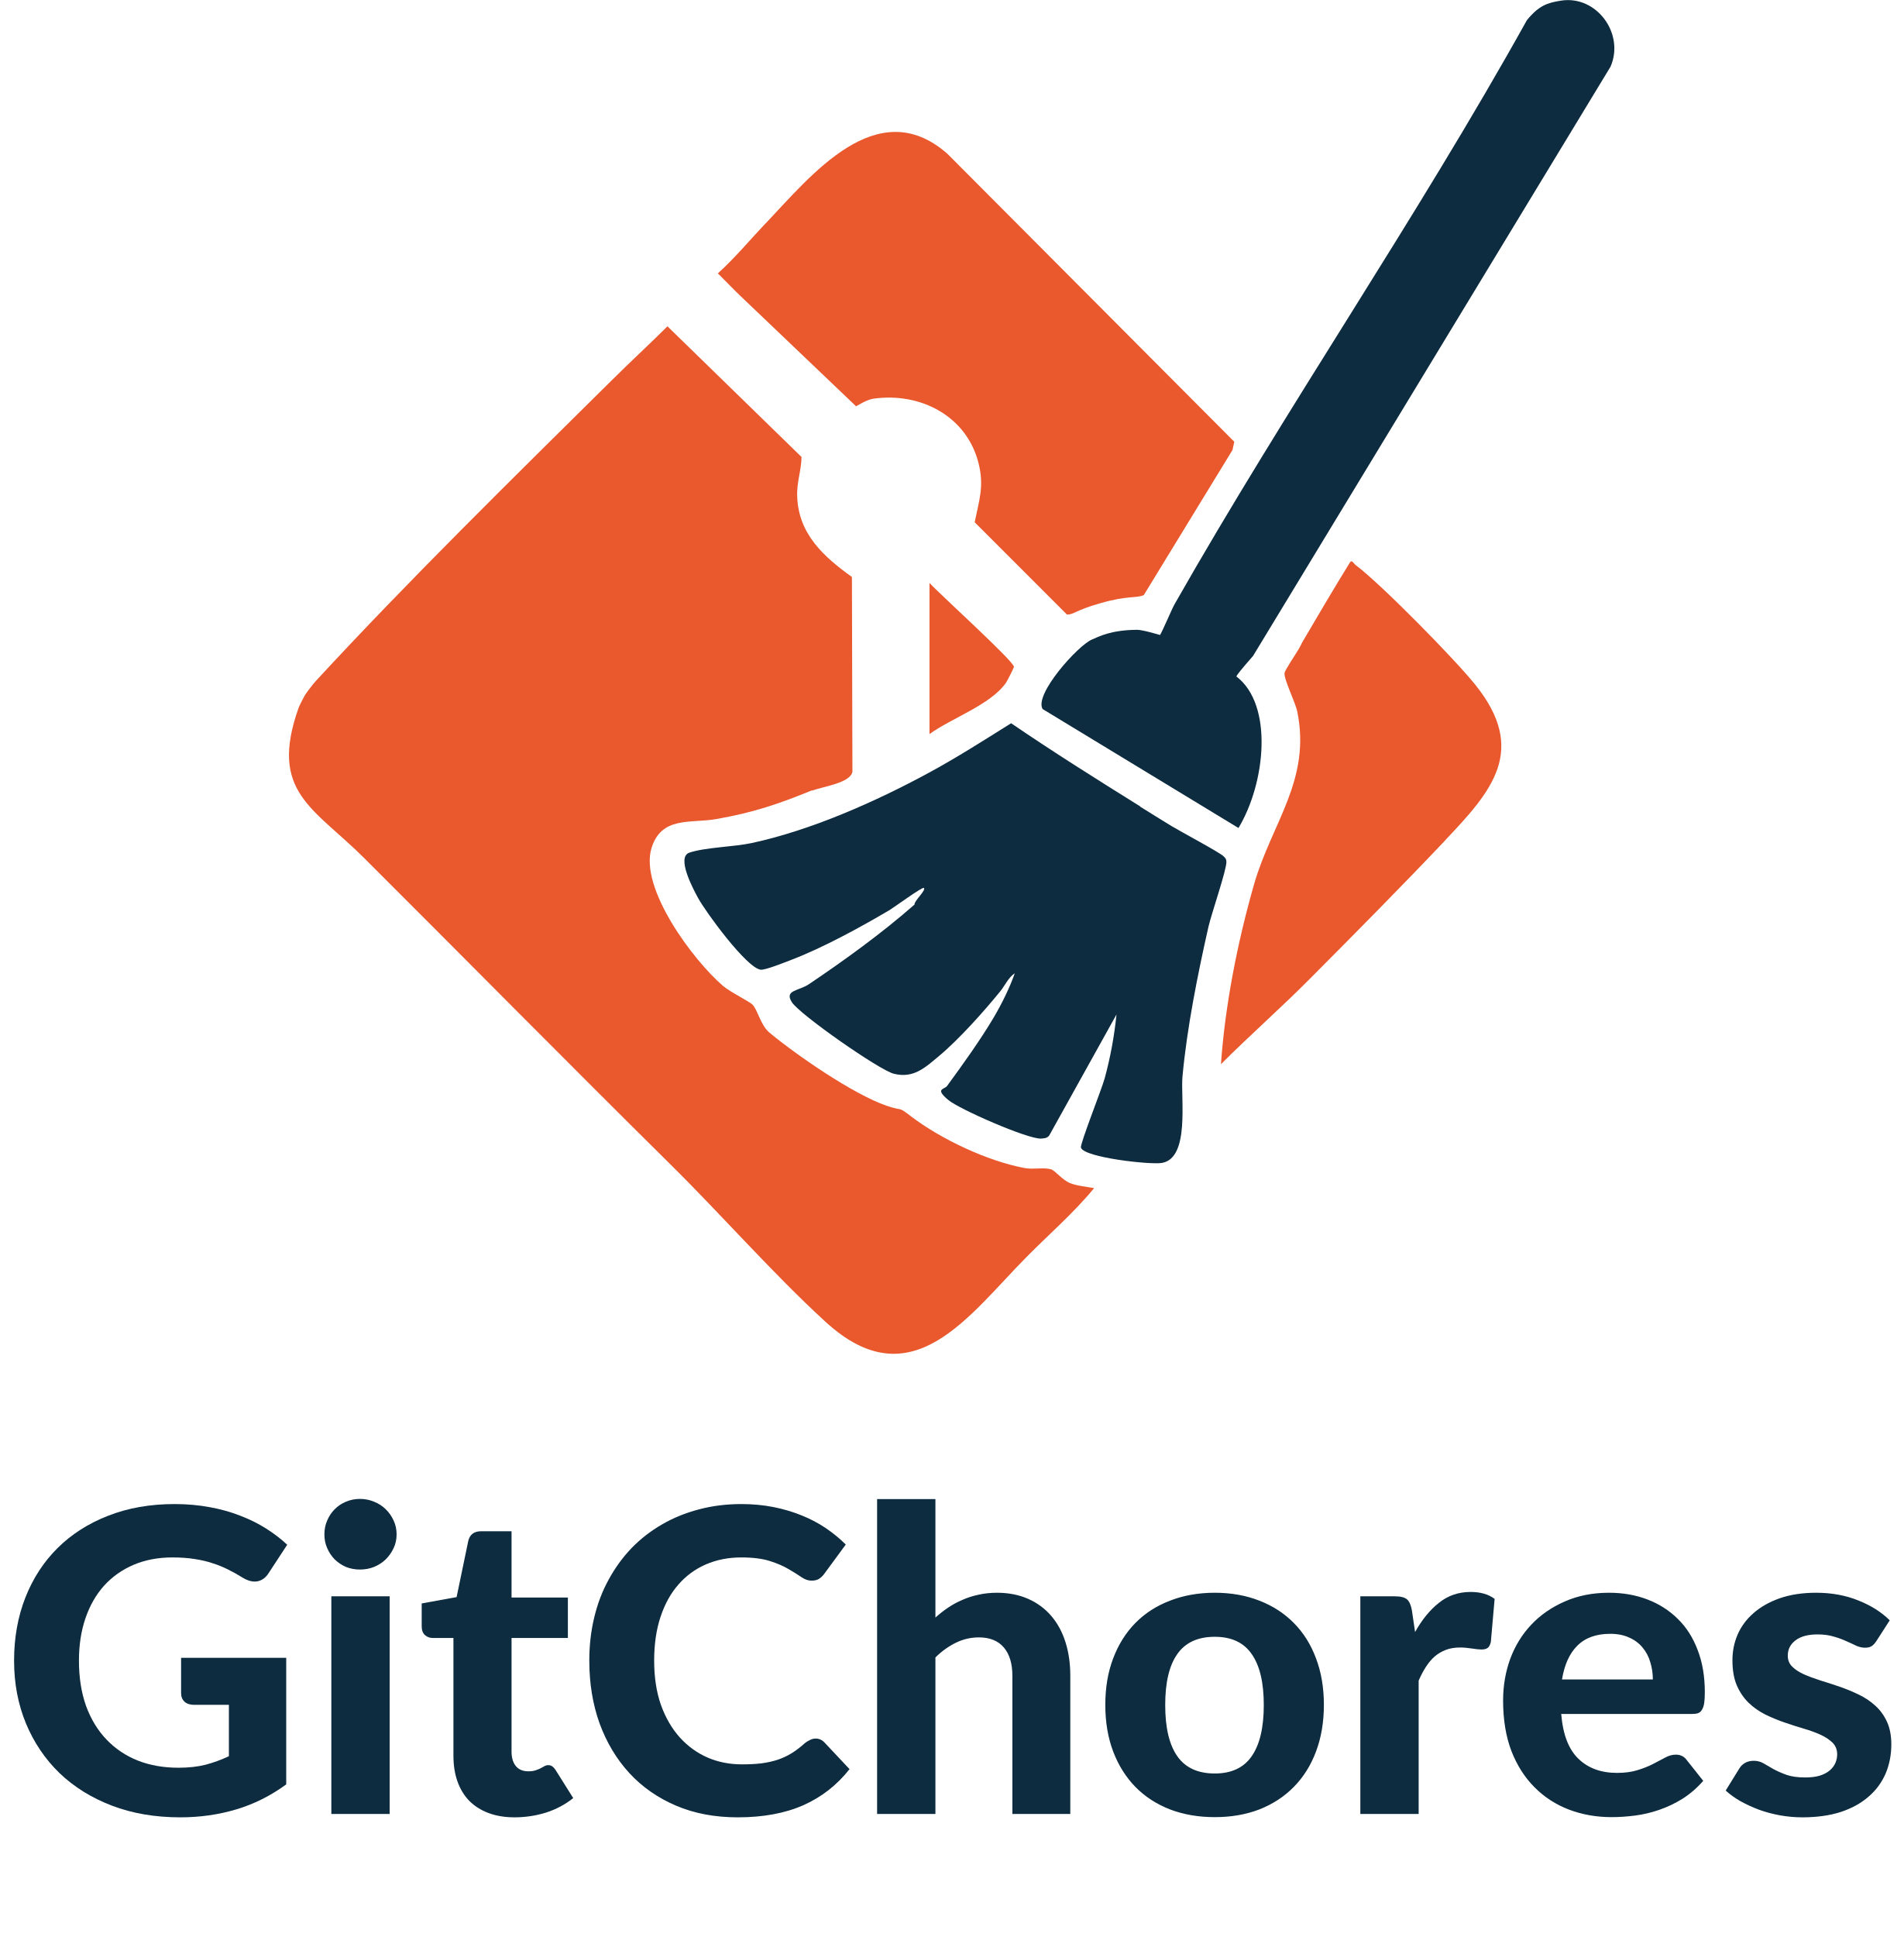
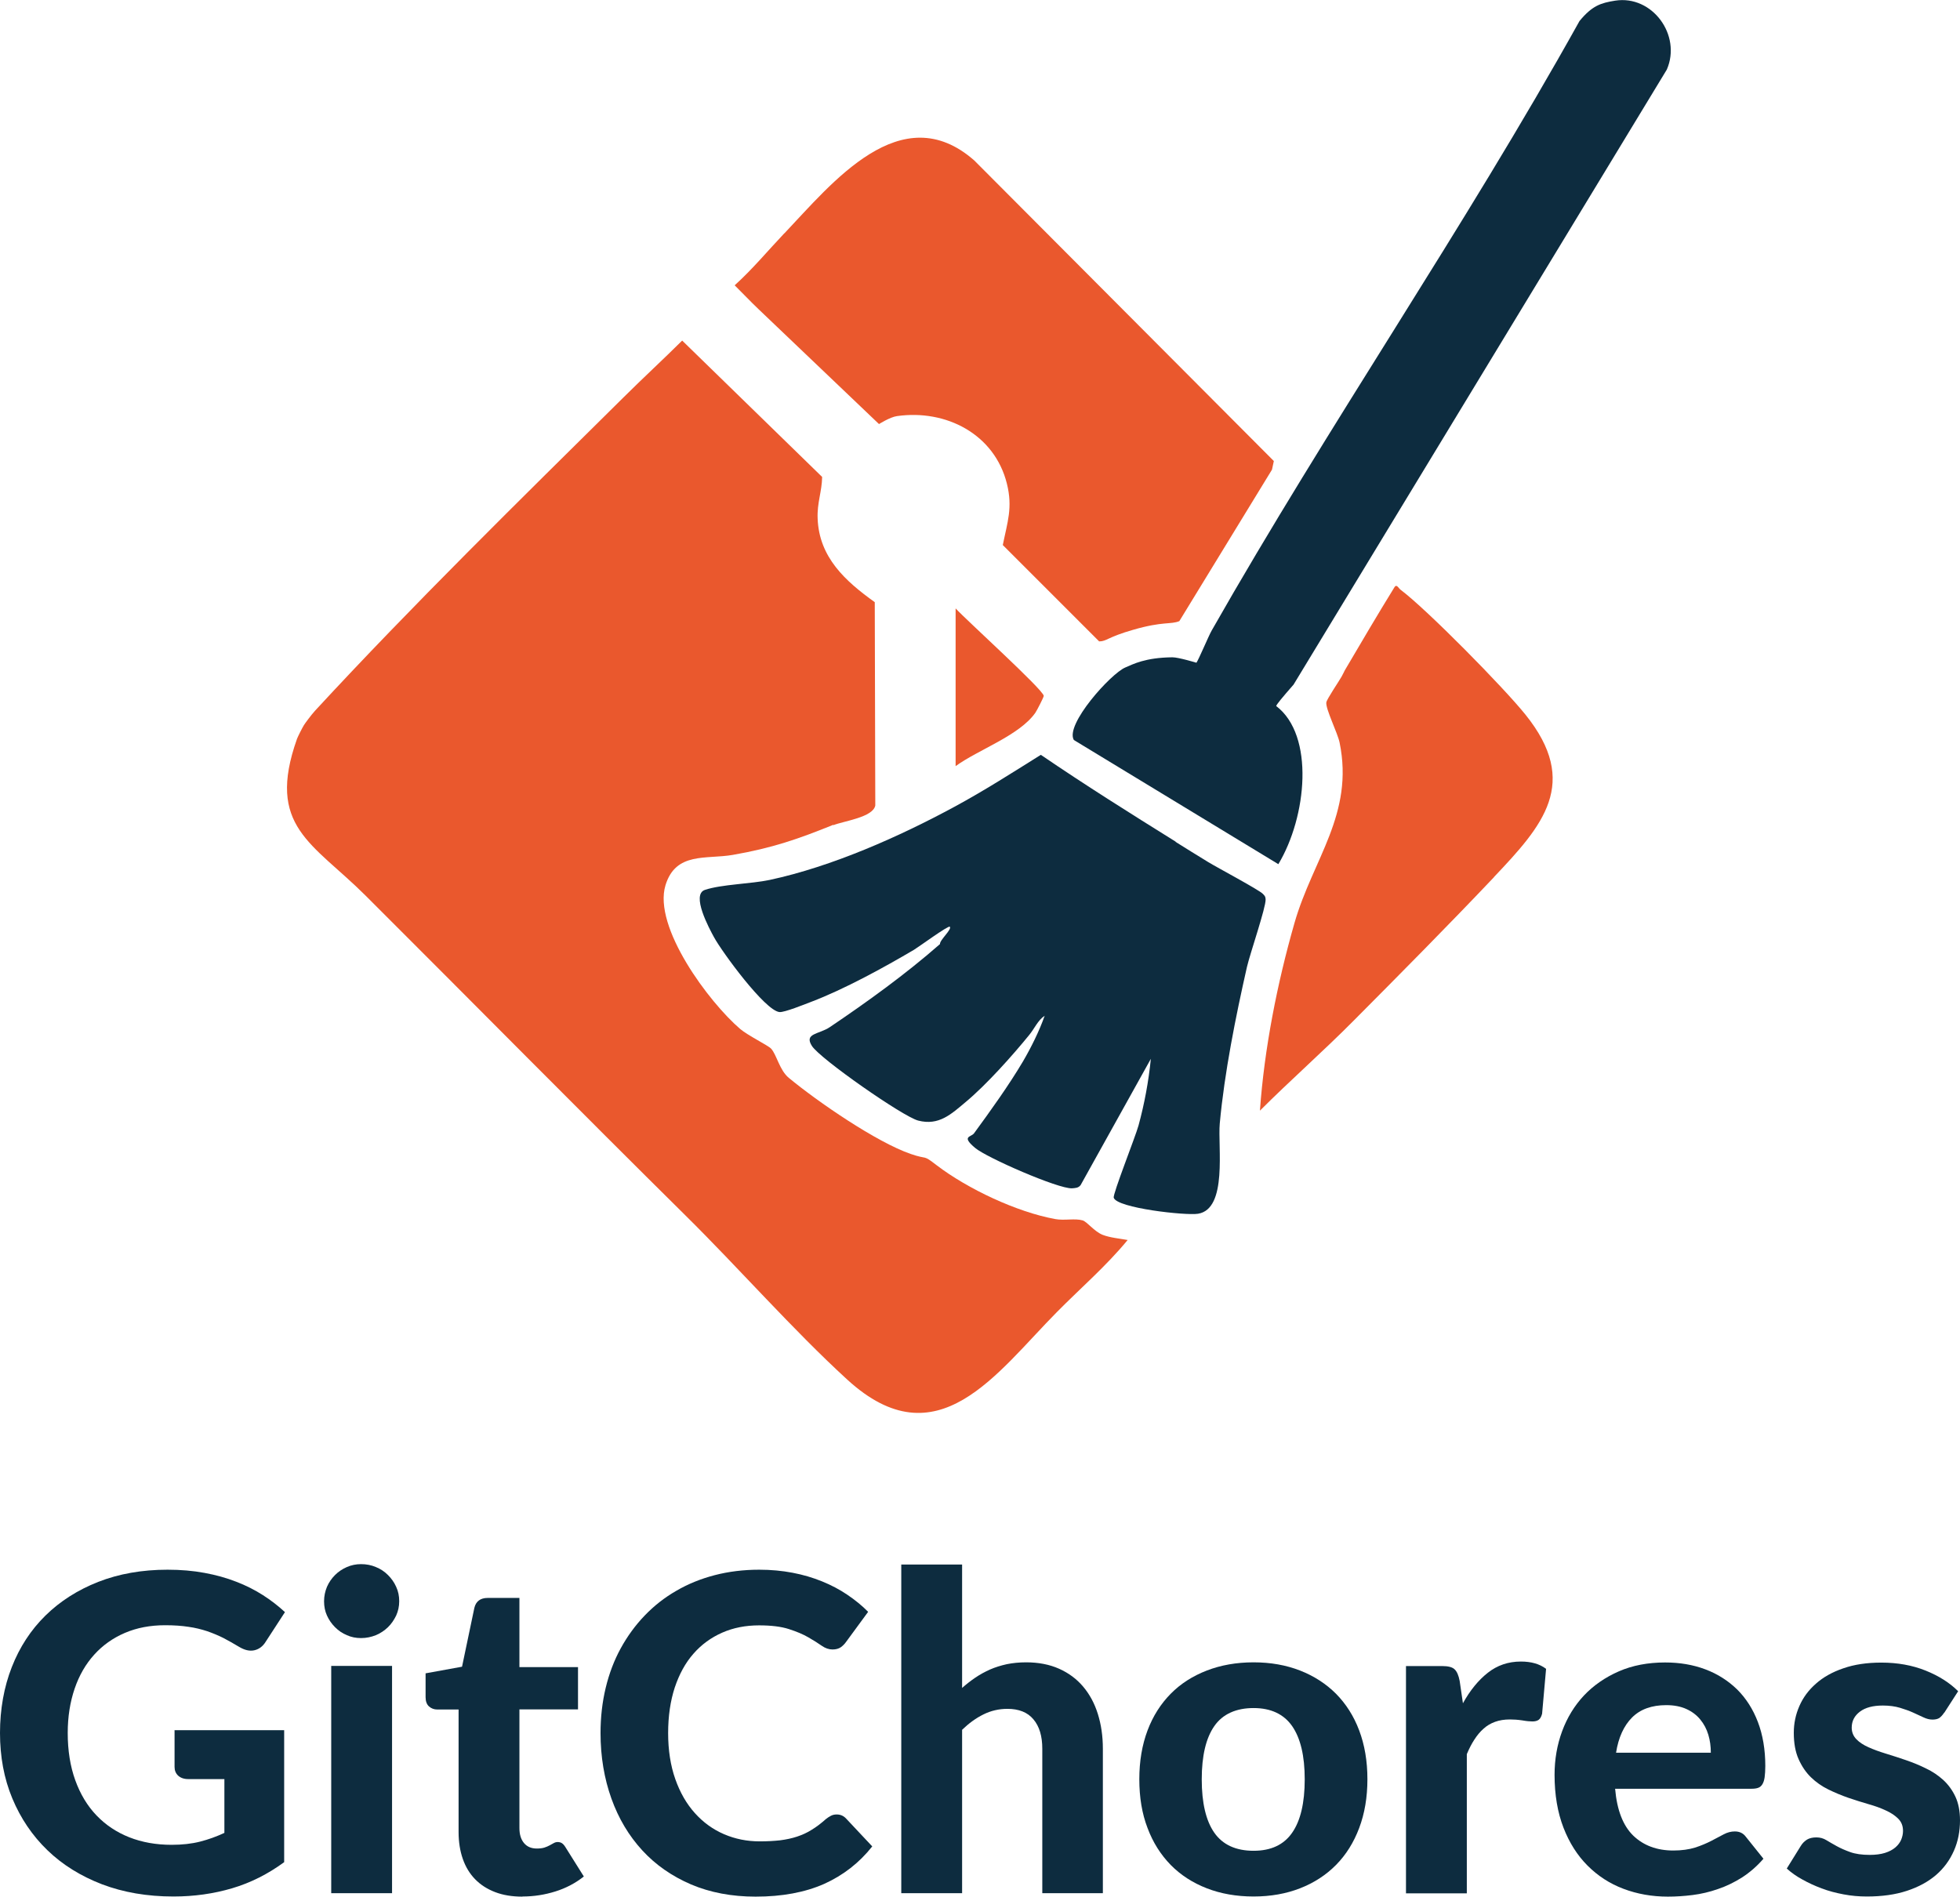
- <svg xmlns="http://www.w3.org/2000/svg" id="a" data-name="Layer 1" viewBox="0 0 149.97 152.55">
+ <svg xmlns="http://www.w3.org/2000/svg" id="a" data-name="Layer 1" viewBox="0 0 147.88 143.12">
  <defs>
    <style>
      .b {
        fill: #ea582d;
      }

      .c {
-         font-family: Lato-Heavy, Lato;
-         font-size: 33.27px;
-         font-weight: 800;
-       }
- 
-       .c, .d {
        fill: #0d2c3f;
-       }
- 
-       .e {
-         letter-spacing: -.01em;
-       }
- 
-       .f {
-         letter-spacing: 0em;
      }
    </style>
  </defs>
  <g>
-     <path class="b" d="M63.98,62.24c-2.66,1.08-4.6,1.75-7.58,2.27-2.01.35-4.3-.25-5.08,2.29-.96,3.16,3.3,8.85,5.64,10.85.55.47,2.13,1.26,2.32,1.47.43.46.64,1.64,1.35,2.22,2.16,1.79,6.61,4.85,9.2,5.74,1.33.46.85,0,1.95.85,2.35,1.79,6.04,3.53,8.94,4.06.68.13,1.49-.07,2.07.1.34.1.87.83,1.51,1.09.57.22,1.28.28,1.89.39-1.61,1.96-3.54,3.62-5.31,5.41-4.59,4.63-9.05,11.34-15.84,5.13-4.12-3.77-8.17-8.4-12.2-12.38-8.04-7.95-16.12-16.14-24.15-24.15-4-3.99-7.52-5.2-5.17-11.83.06-.16.38-.8.52-1.03.05-.09.57-.8.85-1.1,7.34-7.95,15.49-15.94,23.26-23.63,1.44-1.43,3.02-2.89,4.43-4.29l10.56,10.29c-.02,1.12-.39,1.95-.34,3.14.11,2.93,2.09,4.72,4.31,6.31l.04,15.34c-.17.9-2.38,1.17-3.17,1.49Z" />
-     <path class="d" d="M89.82,63.53c.81.5,1.64,1.03,2.47,1.53.69.42,3.83,2.09,4.11,2.39.14.14.2.2.21.42.02.62-1.17,4.07-1.41,5.1-.85,3.75-1.7,7.99-2.05,11.81-.16,1.73.61,6.45-1.64,6.81-.93.15-6.13-.43-6.36-1.21-.08-.28,1.64-4.61,1.87-5.45.45-1.65.76-3.33.93-5.03l-5.3,9.53c-.17.22-.4.22-.65.24-1.03.05-6.46-2.32-7.31-3.05-1.07-.9-.3-.8-.08-1.1,1.25-1.71,2.61-3.6,3.69-5.42.62-1.06,1.23-2.29,1.64-3.45-.51.33-.78.98-1.16,1.44-1.25,1.54-3.22,3.75-4.79,5.06-1.11.93-2.03,1.81-3.59,1.41-1.14-.29-7.4-4.66-8.02-5.63s.54-.87,1.36-1.43c2.83-1.91,5.7-3.98,8.3-6.26-.03-.3.93-1.12.74-1.31-.11-.11-2.35,1.53-2.7,1.74-2.27,1.34-5.26,2.98-7.76,3.93-.47.18-2.03.81-2.39.77-1.1-.11-4.35-4.56-4.94-5.65-.35-.64-1.75-3.22-.68-3.57,1.25-.42,3.47-.45,4.88-.75,4.71-1.01,9.79-3.27,13.96-5.53,2.22-1.2,4.36-2.57,6.5-3.91,3.33,2.27,6.75,4.42,10.17,6.55Z" />
-     <path class="b" d="M60.3,17.61c3.57-3.76,8.8-10.36,14.33-5.5l22.6,22.68-.14.65-6.99,11.43c-.65.27-1.22,0-3.47.65-1.96.56-2.01.88-2.58.88l-7.27-7.27c.35-1.74.76-2.82.31-4.63-.93-3.74-4.59-5.63-8.3-5.1-.51.07-1.35.6-1.35.6,0,0-7.95-7.59-9.11-8.69-.58-.55-1.16-1.17-1.78-1.78,1.35-1.22,2.51-2.62,3.75-3.93Z" />
-     <path class="d" d="M98.69,51.68c-.82.94-1.29,1.5-1.29,1.6,2.91,2.21,2.31,8.36.16,11.93l-15.43-9.37c-.68-1.16,2.79-5.01,3.88-5.47.59-.25,1.5-.75,3.56-.77.46,0,1.81.41,1.81.41.19-.28.92-2.03,1.15-2.43,8.84-15.55,19.05-30.35,27.75-45.99.96-1.17,1.62-1.37,2.69-1.54,2.8-.44,5.03,2.6,3.9,5.2l-28.18,46.44Z" />
-     <path class="b" d="M113.85,66.18c-3.45,3.64-7.06,7.28-10.6,10.84-2.29,2.31-4.77,4.49-7.07,6.79.33-4.68,1.31-9.64,2.61-14.17,1.38-4.81,4.51-8.21,3.4-13.61-.15-.73-1.07-2.55-1-3.03.04-.25.96-1.6,1.15-1.94.12-.21.19-.38.24-.47,1.24-2.11,2.48-4.22,3.77-6.31.16-.21.3.12.44.22,2.01,1.51,7.79,7.39,9.42,9.42,4.16,5.17,1.31,8.38-2.37,12.26Z" />
-     <path class="b" d="M73.22,57.82v-11.91c.76.84,6.62,6.14,6.65,6.6,0,.1-.51,1.09-.63,1.27-1.21,1.73-4.32,2.79-6.03,4.04Z" />
+     <path class="b" d="M62.87,62.24c-2.66,1.08-4.6,1.75-7.58,2.27-2.01.35-4.3-.25-5.08,2.29-.96,3.16,3.3,8.85,5.64,10.85.55.47,2.13,1.26,2.32,1.47.43.46.64,1.64,1.35,2.22,2.16,1.79,6.61,4.85,9.2,5.74,1.33.46.85,0,1.95.85,2.35,1.79,6.04,3.53,8.94,4.06.68.13,1.49-.07,2.07.1.34.1.87.83,1.51,1.09.57.22,1.28.28,1.89.39-1.61,1.96-3.54,3.62-5.31,5.41-4.59,4.63-9.05,11.34-15.84,5.13-4.12-3.77-8.17-8.4-12.2-12.38-8.04-7.95-16.12-16.14-24.15-24.15-4-3.99-7.52-5.2-5.17-11.83.06-.16.38-.8.52-1.03.05-.09.57-.8.85-1.1,7.34-7.95,15.49-15.94,23.26-23.63,1.44-1.43,3.02-2.89,4.43-4.29l10.56,10.29c-.02,1.12-.39,1.95-.34,3.14.11,2.93,2.09,4.72,4.31,6.31l.04,15.34c-.17.9-2.38,1.17-3.17,1.49Z" />
+     <path class="c" d="M88.7,63.53c.81.5,1.64,1.03,2.47,1.53.69.42,3.83,2.09,4.11,2.39.14.14.2.2.21.42.02.62-1.17,4.07-1.41,5.1-.85,3.75-1.7,7.99-2.05,11.81-.16,1.73.61,6.45-1.64,6.81-.93.15-6.13-.43-6.36-1.21-.08-.28,1.64-4.61,1.87-5.45.45-1.65.76-3.33.93-5.03l-5.3,9.53c-.17.22-.4.22-.65.24-1.03.05-6.46-2.32-7.31-3.05-1.07-.9-.3-.8-.08-1.1,1.25-1.71,2.61-3.6,3.69-5.42.62-1.06,1.23-2.29,1.64-3.45-.51.33-.78.98-1.16,1.44-1.25,1.54-3.22,3.75-4.79,5.06-1.11.93-2.03,1.81-3.59,1.41-1.14-.29-7.4-4.66-8.02-5.63s.54-.87,1.36-1.43c2.83-1.91,5.7-3.98,8.3-6.26-.03-.3.93-1.12.74-1.31-.11-.11-2.35,1.53-2.7,1.74-2.27,1.34-5.26,2.98-7.76,3.93-.47.18-2.03.81-2.39.77-1.1-.11-4.35-4.56-4.94-5.65-.35-.64-1.75-3.22-.68-3.57,1.25-.42,3.47-.45,4.88-.75,4.71-1.01,9.79-3.27,13.96-5.53,2.22-1.2,4.36-2.57,6.5-3.91,3.33,2.27,6.75,4.42,10.17,6.55Z" />
+     <path class="b" d="M59.18,17.61c3.57-3.76,8.8-10.36,14.33-5.5l22.6,22.68-.14.65-6.99,11.43c-.65.27-1.22,0-3.47.65-1.96.56-2.01.88-2.58.88l-7.27-7.27c.35-1.74.76-2.82.31-4.63-.93-3.74-4.59-5.63-8.3-5.1-.51.07-1.35.6-1.35.6,0,0-7.95-7.59-9.11-8.69-.58-.55-1.16-1.17-1.78-1.78,1.35-1.22,2.51-2.62,3.75-3.93Z" />
+     <path class="c" d="M97.58,51.68c-.82.94-1.29,1.5-1.29,1.6,2.91,2.21,2.31,8.36.16,11.93l-15.43-9.37c-.68-1.16,2.79-5.01,3.88-5.47.59-.25,1.5-.75,3.56-.77.46,0,1.81.41,1.81.41.19-.28.92-2.03,1.15-2.43,8.84-15.55,19.05-30.35,27.75-45.99.96-1.17,1.62-1.37,2.69-1.54,2.8-.44,5.03,2.6,3.9,5.2l-28.18,46.44Z" />
+     <path class="b" d="M112.73,66.18c-3.45,3.64-7.06,7.28-10.6,10.84-2.29,2.31-4.77,4.49-7.07,6.79.33-4.68,1.31-9.64,2.61-14.17,1.38-4.81,4.51-8.21,3.4-13.61-.15-.73-1.07-2.55-1-3.03.04-.25.96-1.6,1.15-1.94.12-.21.19-.38.24-.47,1.24-2.11,2.48-4.22,3.77-6.31.16-.21.3.12.44.22,2.01,1.51,7.79,7.39,9.42,9.42,4.16,5.17,1.31,8.38-2.37,12.26Z" />
+     <path class="b" d="M72.1,57.82v-11.91c.76.84,6.62,6.14,6.65,6.6,0,.1-.51,1.09-.63,1.27-1.21,1.73-4.32,2.79-6.03,4.04Z" />
  </g>
-   <text class="c" transform="translate(0 142.86)">
-     <tspan class="f" x="0" y="0">G</tspan>
-     <tspan x="24.07" y="0">itCho</tspan>
-     <tspan class="e" x="105.27" y="0">r</tspan>
-     <tspan x="117.42" y="0">es</tspan>
-   </text>
+   <g>
+     <path class="c" d="M13.16,130.56h8.28v9.96c-1.23.9-2.54,1.56-3.93,1.97s-2.86.62-4.42.62c-1.99,0-3.78-.31-5.39-.92-1.61-.62-2.98-1.47-4.12-2.57-1.14-1.1-2.02-2.4-2.65-3.91s-.93-3.16-.93-4.94.3-3.47.89-4.97c.59-1.51,1.44-2.81,2.54-3.89s2.43-1.93,3.98-2.54c1.56-.61,3.3-.92,5.23-.92,1,0,1.93.08,2.79.24.87.16,1.66.38,2.4.67.73.28,1.4.62,2.01,1.01.61.39,1.16.82,1.66,1.28l-1.45,2.23c-.22.36-.51.57-.86.65-.36.08-.74-.01-1.17-.27-.4-.24-.79-.46-1.17-.66-.38-.19-.79-.36-1.22-.51-.43-.14-.9-.26-1.41-.33-.51-.08-1.1-.12-1.76-.12-1.12,0-2.13.19-3.04.58-.91.39-1.68.94-2.32,1.65-.64.71-1.13,1.56-1.47,2.56s-.52,2.11-.52,3.34c0,1.33.19,2.52.57,3.57.38,1.05.91,1.93,1.6,2.65.69.72,1.51,1.27,2.47,1.65s2.03.57,3.2.57c.8,0,1.51-.08,2.14-.24.63-.16,1.24-.38,1.84-.66v-4.06h-2.73c-.32,0-.57-.09-.76-.26-.18-.17-.27-.39-.27-.66v-2.78Z" />
+     <path class="c" d="M30.12,120.83c0,.39-.08.75-.23,1.08-.16.33-.36.63-.62.88s-.57.46-.91.6c-.35.14-.72.22-1.12.22-.38,0-.74-.07-1.07-.22-.34-.14-.63-.34-.89-.6s-.46-.55-.61-.88c-.15-.33-.22-.69-.22-1.08s.08-.75.22-1.09c.15-.34.35-.63.61-.89s.55-.45.89-.6.7-.22,1.07-.22c.4,0,.77.07,1.12.22.35.14.65.34.91.6s.47.55.62.89c.16.34.23.7.23,1.09ZM29.58,125.71v17.15h-4.59v-17.15h4.59Z" />
+     <path class="c" d="M39.42,143.12c-.78,0-1.46-.11-2.06-.34-.6-.23-1.1-.55-1.51-.97-.41-.42-.72-.93-.93-1.53-.21-.6-.32-1.28-.32-2.03v-9.25h-1.61c-.24,0-.45-.08-.62-.23s-.26-.39-.26-.7v-1.8l2.75-.5.93-4.44c.12-.5.46-.75,1.01-.75h2.39v5.22h4.42v3.19h-4.42v8.95c0,.48.11.85.34,1.13.23.28.55.42.97.42.22,0,.41-.02.57-.07s.29-.11.4-.17c.11-.06.21-.12.31-.17.09-.05.19-.08.29-.08.13,0,.24.03.33.09.09.06.18.16.27.31l1.38,2.2c-.63.5-1.35.88-2.15,1.13-.8.25-1.62.38-2.48.38Z" />
+     <path class="c" d="M63.13,136.92c.28,0,.51.1.7.3l1.98,2.11c-.98,1.24-2.19,2.18-3.63,2.83-1.45.64-3.17.96-5.17.96-1.81,0-3.43-.31-4.87-.92-1.44-.62-2.67-1.47-3.68-2.57-1.01-1.1-1.79-2.4-2.33-3.91-.54-1.51-.82-3.16-.82-4.94,0-1.2.13-2.34.39-3.42.26-1.08.64-2.08,1.14-2.99s1.1-1.73,1.8-2.46c.7-.73,1.5-1.36,2.39-1.87.89-.52,1.86-.91,2.9-1.18s2.17-.41,3.35-.41c.89,0,1.73.08,2.52.23s1.53.37,2.22.65,1.32.61,1.91,1.01,1.11.82,1.57,1.29l-1.68,2.29c-.1.14-.23.27-.38.38-.16.11-.37.17-.63.17s-.54-.09-.81-.28c-.27-.19-.6-.4-1-.63-.39-.23-.89-.44-1.48-.63-.59-.19-1.34-.28-2.25-.28-1.01,0-1.94.18-2.78.55s-1.57.9-2.17,1.59c-.61.69-1.07,1.54-1.41,2.55-.33,1.01-.5,2.16-.5,3.44s.18,2.45.54,3.47.85,1.87,1.48,2.57c.63.7,1.36,1.23,2.2,1.59s1.73.54,2.69.54c.57,0,1.08-.03,1.54-.08.46-.06.89-.15,1.28-.28.39-.13.77-.3,1.11-.52.35-.21.7-.48,1.06-.8.12-.1.25-.18.38-.25.13-.07.28-.1.43-.1Z" />
+     <path class="c" d="M72.57,127.39c.32-.29.66-.55,1.01-.79s.72-.44,1.12-.62c.39-.17.81-.3,1.26-.4.45-.09.93-.14,1.46-.14.93,0,1.76.16,2.48.48.72.32,1.33.77,1.82,1.35.49.58.86,1.26,1.11,2.06s.38,1.67.38,2.63v10.9h-4.57v-10.9c0-.95-.22-1.69-.67-2.22-.44-.53-1.1-.79-1.96-.79-.64,0-1.25.14-1.81.42-.57.28-1.1.67-1.61,1.16v12.33h-4.59v-24.8h4.59v9.33Z" />
+     <path class="c" d="M94.58,125.44c1.29,0,2.46.21,3.51.62,1.05.41,1.96,1,2.71,1.75.75.76,1.34,1.68,1.75,2.77s.62,2.31.62,3.68-.21,2.59-.62,3.68c-.41,1.09-.99,2.02-1.75,2.79-.75.76-1.66,1.35-2.71,1.76s-2.22.62-3.51.62-2.48-.21-3.53-.62c-1.06-.41-1.97-1-2.72-1.76-.75-.77-1.34-1.69-1.75-2.79-.42-1.09-.62-2.32-.62-3.68s.21-2.59.62-3.68,1-2.01,1.75-2.77c.75-.76,1.66-1.34,2.72-1.75,1.06-.41,2.24-.62,3.53-.62ZM94.58,139.66c1.31,0,2.28-.45,2.91-1.36.63-.9.95-2.25.95-4.03s-.32-3.11-.95-4.02c-.63-.9-1.6-1.36-2.91-1.36s-2.33.45-2.96,1.36c-.63.9-.95,2.24-.95,4.02s.32,3.13.95,4.03c.63.9,1.62,1.36,2.96,1.36Z" />
+     <path class="c" d="M110.37,128.54c.54-.98,1.17-1.75,1.88-2.31s1.54-.85,2.5-.85c.78,0,1.41.18,1.9.55l-.3,3.39c-.06.22-.14.37-.26.46-.12.08-.27.12-.47.12-.18,0-.43-.02-.77-.08-.33-.05-.64-.07-.93-.07-.42,0-.79.06-1.12.18s-.62.29-.87.52c-.25.22-.48.49-.69.82-.21.32-.4.69-.57,1.1v10.5h-4.59v-17.15h2.71c.47,0,.79.08.96.25.18.17.3.46.38.87l.25,1.71Z" />
+     <path class="c" d="M121.86,134.99c.14,1.61.6,2.78,1.37,3.53.77.74,1.78,1.12,3.02,1.12.63,0,1.18-.08,1.64-.22.46-.15.86-.32,1.21-.5.35-.18.67-.35.95-.5.28-.15.56-.22.84-.22.35,0,.63.13.83.4l1.33,1.66c-.49.57-1.03,1.03-1.61,1.41-.59.37-1.2.67-1.83.88-.63.22-1.27.37-1.91.45-.64.08-1.26.12-1.86.12-1.2,0-2.32-.2-3.35-.59-1.04-.39-1.94-.98-2.71-1.75s-1.38-1.73-1.82-2.87c-.44-1.14-.67-2.47-.67-3.98,0-1.16.19-2.26.57-3.29.38-1.03.93-1.93,1.65-2.7.72-.76,1.6-1.37,2.63-1.82s2.2-.67,3.49-.67c1.1,0,2.11.17,3.04.52.93.35,1.72.86,2.4,1.52.67.67,1.19,1.48,1.56,2.45.37.97.56,2.08.56,3.32,0,.34-.02.63-.05.85s-.09.4-.17.53c-.08.13-.18.22-.32.27-.13.05-.31.07-.52.07h-10.28ZM129.08,132.26c0-.48-.06-.93-.19-1.36-.13-.43-.33-.81-.61-1.15s-.63-.6-1.05-.79c-.42-.19-.93-.29-1.51-.29-1.1,0-1.96.31-2.58.93-.62.62-1.03,1.51-1.21,2.66h7.15Z" />
+     <path class="c" d="M146.69,129.23c-.12.19-.25.32-.37.41-.13.08-.3.12-.52.12s-.45-.06-.68-.17c-.23-.11-.49-.23-.78-.36-.29-.13-.62-.25-.99-.36-.37-.11-.8-.17-1.29-.17-.74,0-1.32.15-1.73.46-.41.31-.62.71-.62,1.21,0,.34.12.63.35.87s.54.44.92.61.82.33,1.31.48c.49.15.99.31,1.51.49s1.02.38,1.5.62c.49.23.92.52,1.31.87.38.35.69.77.92,1.26.23.49.35,1.09.35,1.79,0,.83-.15,1.6-.46,2.3s-.75,1.31-1.34,1.82c-.59.51-1.32.91-2.2,1.2s-1.88.43-3.03.43c-.59,0-1.17-.05-1.75-.16-.58-.11-1.13-.25-1.65-.45-.52-.19-1.01-.42-1.46-.67-.46-.25-.85-.53-1.18-.83l1.06-1.71c.12-.2.28-.35.46-.47.18-.11.42-.17.71-.17s.53.07.76.21c.23.14.49.29.78.45.29.16.63.31,1.02.45s.88.21,1.47.21c.44,0,.83-.05,1.15-.15s.58-.24.78-.41c.2-.17.35-.37.44-.58.09-.22.14-.44.14-.67,0-.38-.12-.68-.36-.92-.24-.24-.55-.45-.93-.62-.38-.18-.82-.34-1.32-.48-.5-.14-1.01-.31-1.52-.48-.52-.18-1.02-.39-1.51-.63-.49-.24-.93-.55-1.31-.92-.38-.37-.69-.83-.93-1.37-.24-.54-.36-1.2-.36-1.98,0-.71.14-1.38.42-2.02s.69-1.2,1.25-1.69c.55-.49,1.24-.88,2.07-1.16.83-.29,1.78-.43,2.87-.43,1.22,0,2.33.2,3.33.6,1,.4,1.82.92,2.46,1.56l-1.05,1.63Z" />
+   </g>
</svg>
